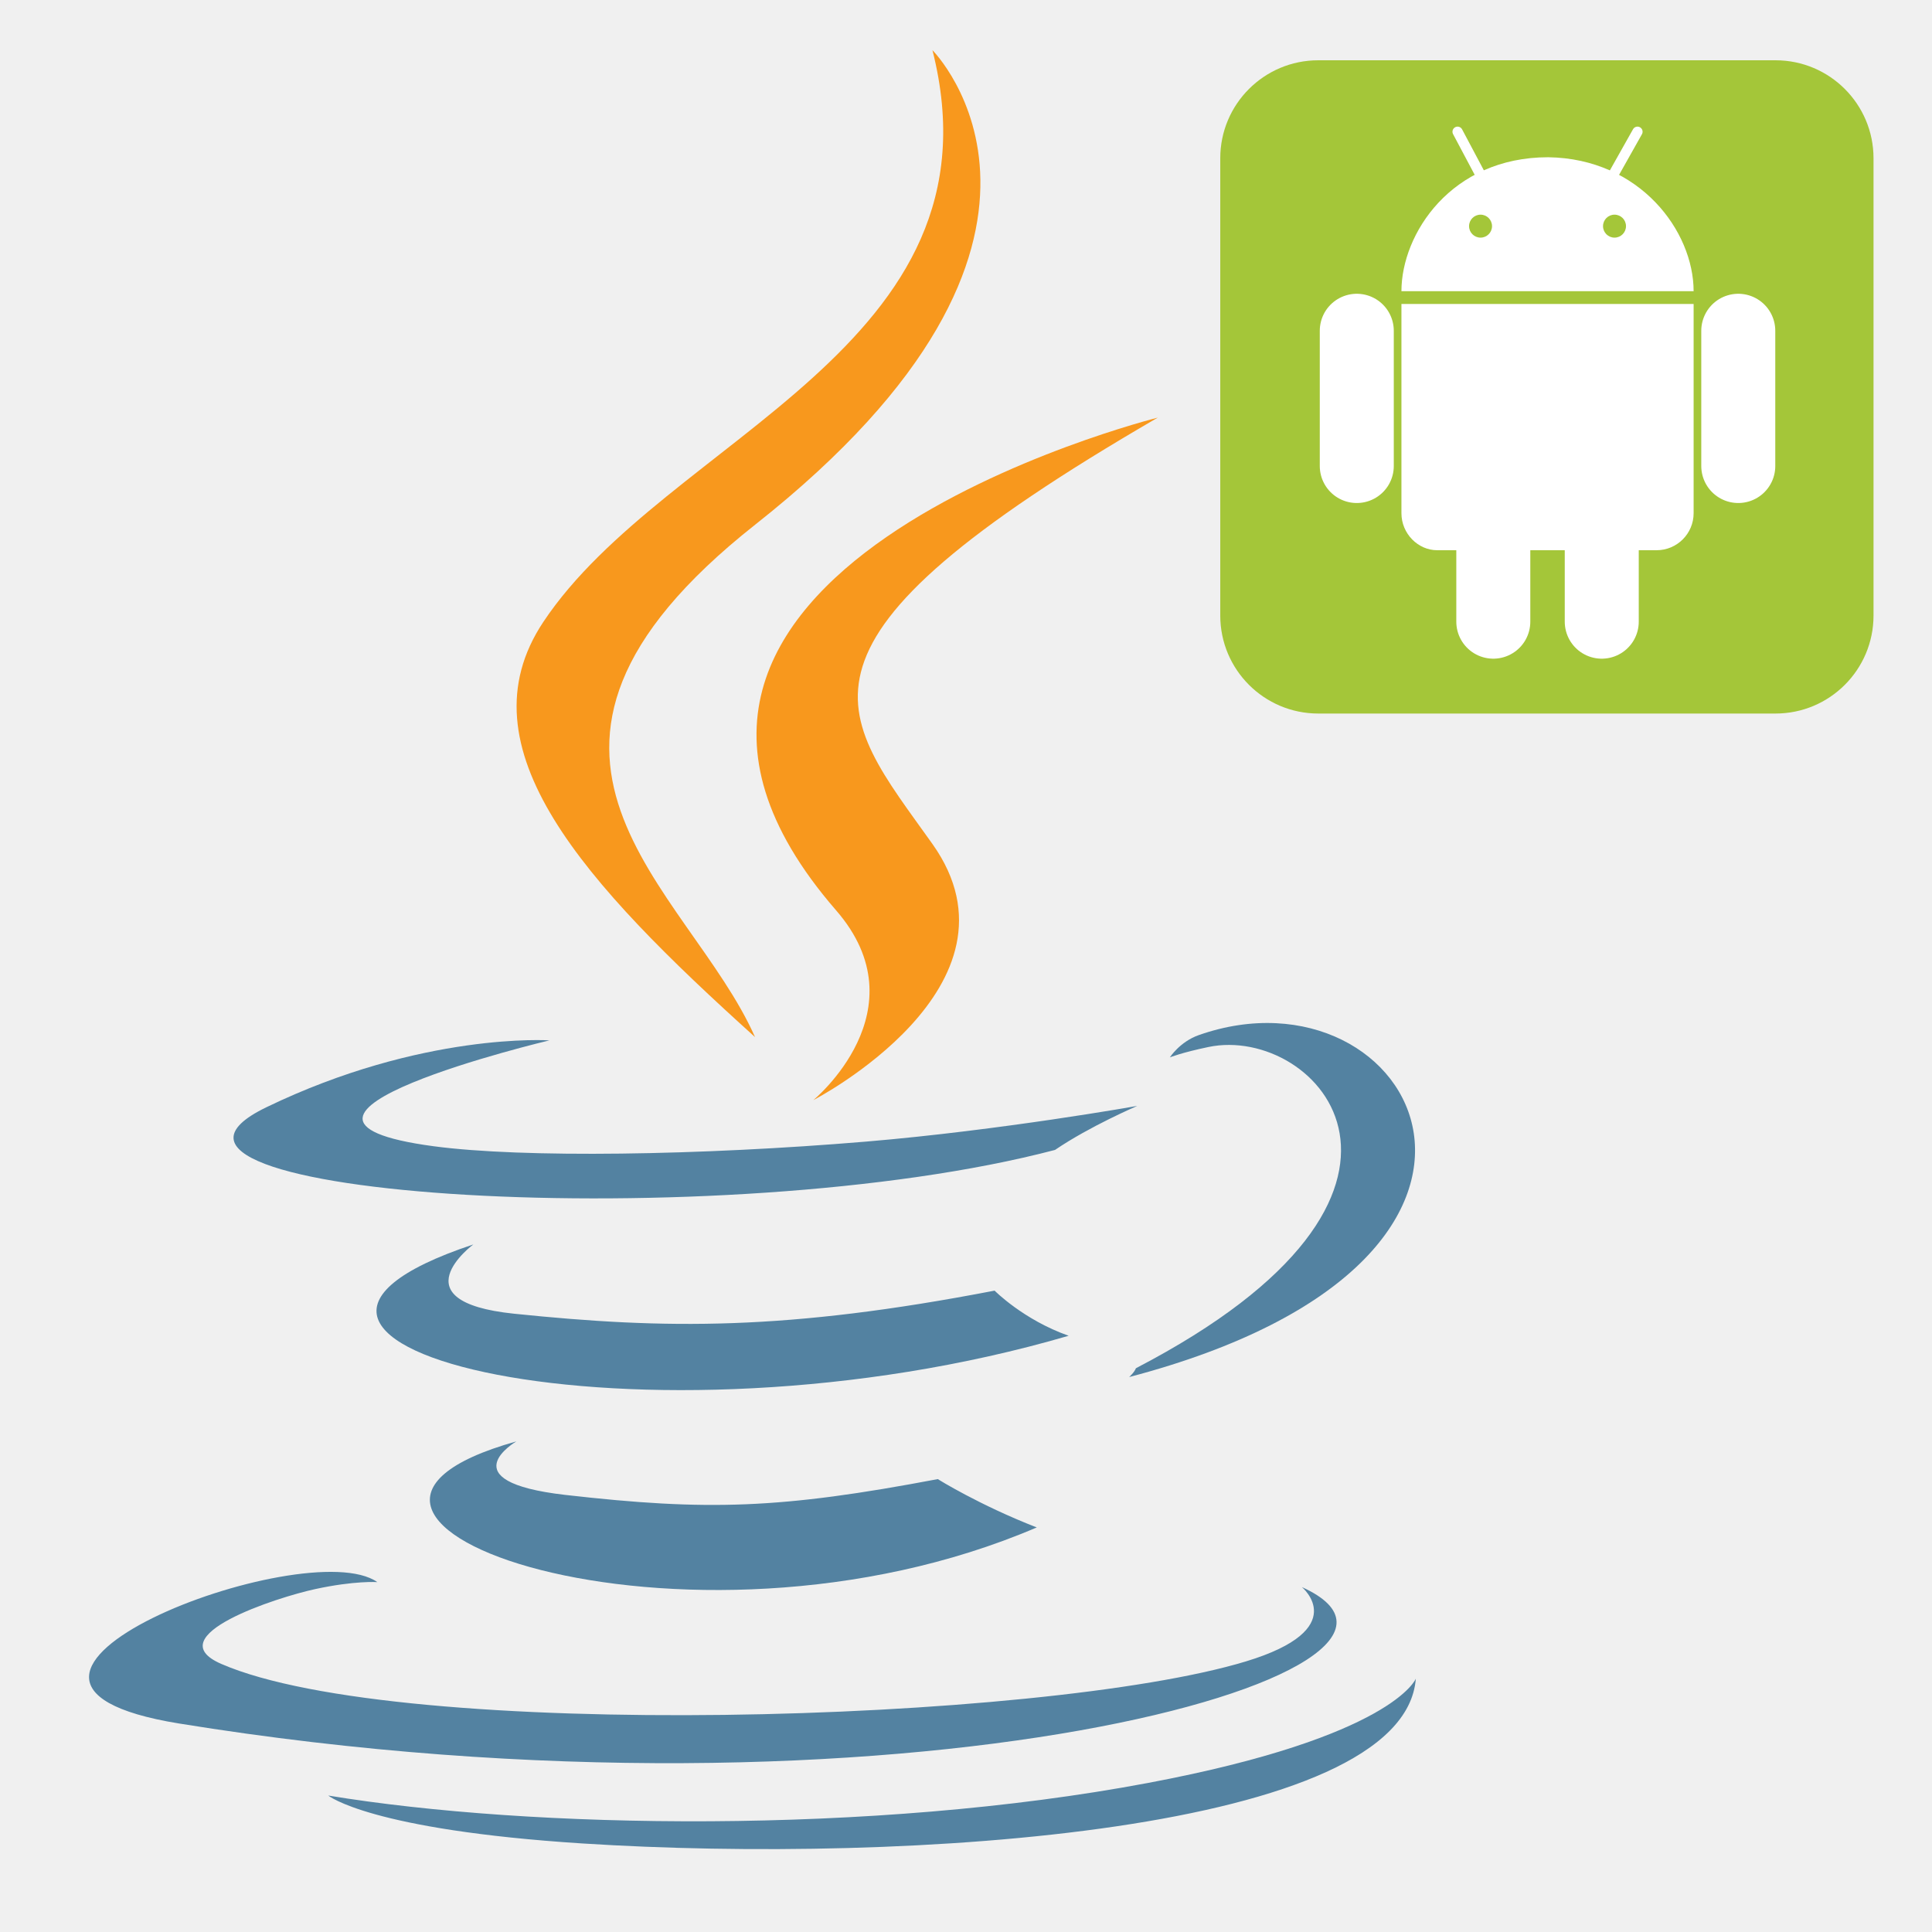
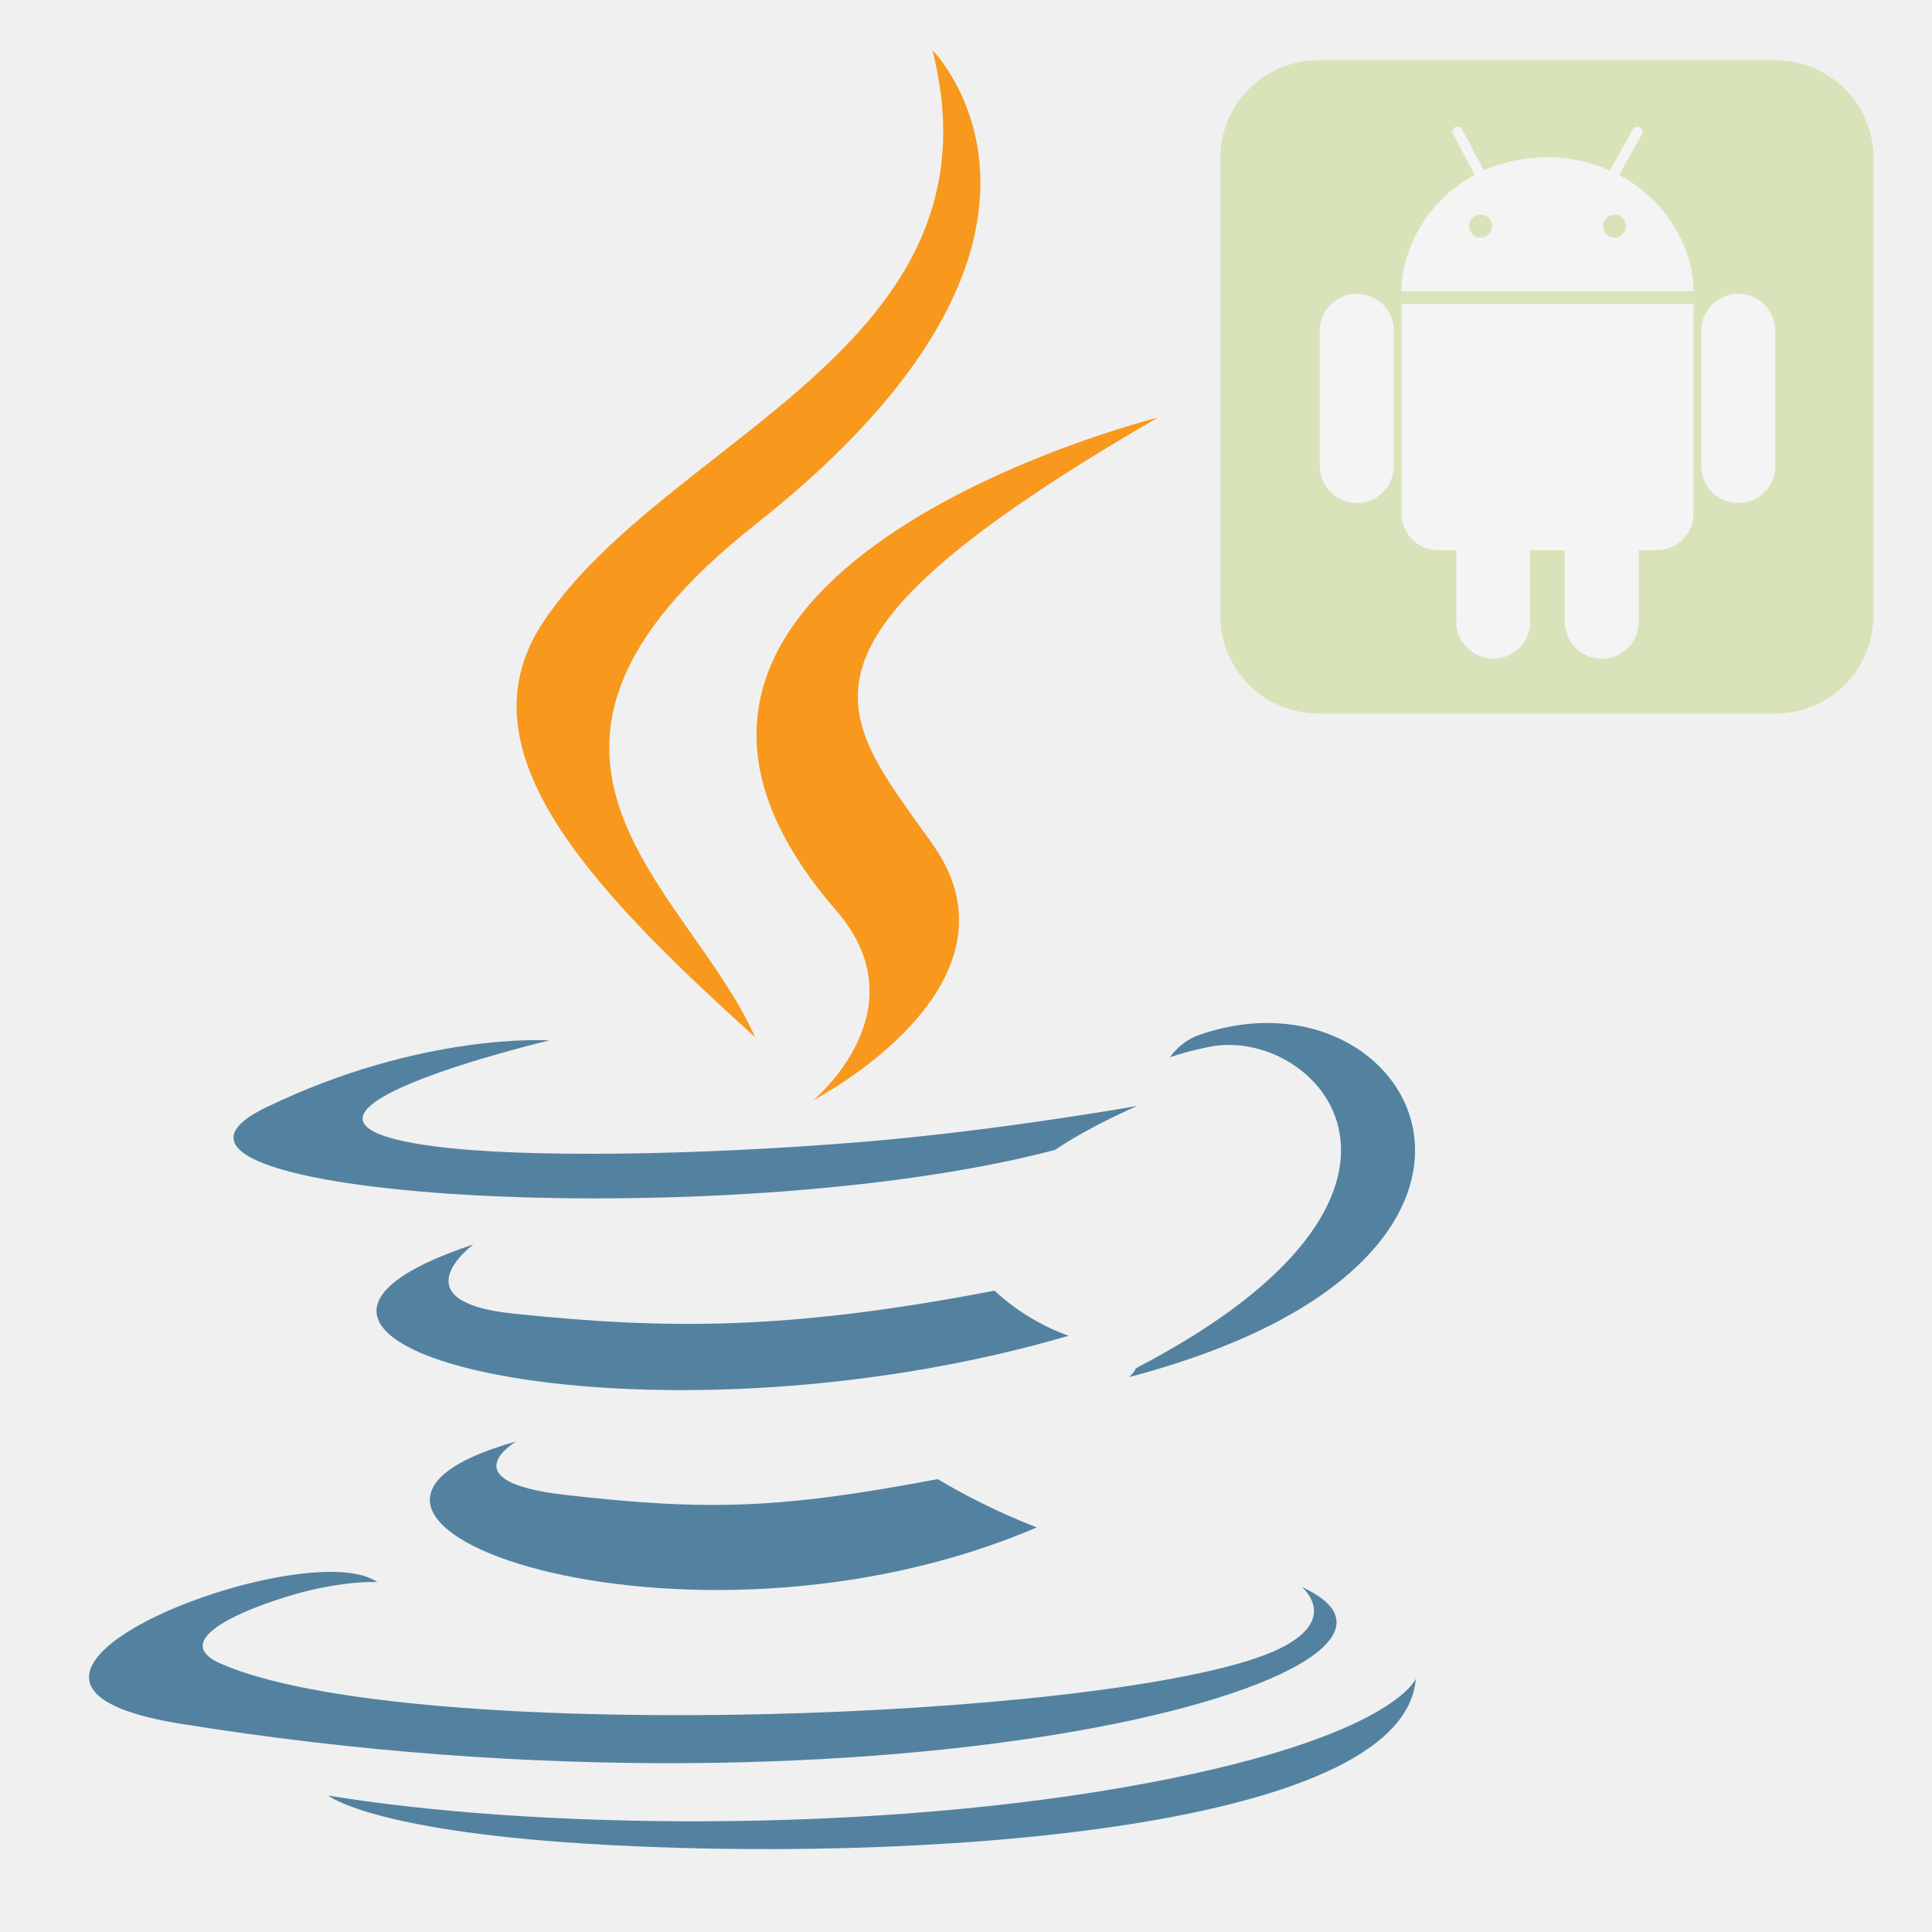
<svg xmlns="http://www.w3.org/2000/svg" height="512" width="512" version="1.1" id="svg202" xml:space="preserve">
  <defs id="defs206" />
-   <g id="g662" transform="matrix(0.3381265,0,0,0.3381265,323.3815,15.97452)">
+   <g id="g662" transform="matrix(0.3381265,0,0,0.3381265,323.3815,15.97452)" style="opacity:0.3">
    <rect width="512" height="512" rx="15%" fill="#a4c639" id="rect186" x="0" y="0" />
    <g stroke="#ffffff" stroke-linecap="round" id="g192">
      <path stroke-width="58" d="M 107,212 V 318 M 406,212 v 106 m -107,66 v 56 m -85,-56 v 56" id="path188" />
      <path stroke-width="8" d="M 203,88 186,56 m 123,32 18,-32" id="path190" />
    </g>
    <path fill="#ffffff" d="M 257,76 C 181,76 142,136 142,181 H 371 C 371,134 329,77 257,76 Z M 142,191 v 164 c 0,16 13,29 28,29 h 172 c 16,0 29,-13 29,-29 V 191 Z" id="path194" />
    <g fill="#a4c639" id="g200">
      <circle cx="204" cy="130" r="9" id="circle196" />
      <circle cx="309" cy="130" r="9" id="circle198" />
    </g>
  </g>
  <g id="g441" transform="matrix(0.9215991,0,0,0.9215991,23.48332,0.4360682)" style="display:inline">
    <path style="fill:#5382a1;stroke-width:1.394" d="m 122.998,414.009 c 0,0 -19.768,11.496 14.068,15.386 40.992,4.676 61.943,4.006 107.116,-4.544 0,0 11.877,7.447 28.463,13.897 -101.267,43.401 -229.187,-2.514 -149.647,-24.739" id="path399" />
    <path style="fill:#5382a1;stroke-width:1.394" d="m 110.624,357.373 c 0,0 -22.172,16.412 11.69,19.915 43.789,4.517 78.37,4.887 138.209,-6.635 0,0 8.276,8.391 21.291,12.979 -122.438,35.802 -258.812,2.823 -171.189,-26.259" id="path401" />
    <path style="fill:#f8981d;stroke-width:1.394" d="m 214.943,261.3 c 24.952,28.728 -6.556,54.579 -6.556,54.579 0,0 63.358,-32.707 34.26,-73.664 -27.176,-38.195 -48.016,-57.173 64.805,-122.605 0,0 -177.093,44.23 -92.51,141.69" id="path403" />
    <path style="fill:#5382a1;stroke-width:1.394" d="m 348.877,455.9 c 0,0 14.629,12.054 -16.111,21.379 -58.453,17.707 -243.286,23.055 -294.632,0.706 -18.458,-8.03 16.156,-19.173 27.044,-21.511 11.355,-2.462 17.844,-2.004 17.844,-2.004 -20.527,-14.46 -132.676,28.393 -56.966,40.666 206.472,33.484 376.378,-15.078 322.822,-39.235" id="path405" />
    <path style="fill:#5382a1;stroke-width:1.394" d="m 132.504,298.692 c 0,0 -94.018,22.331 -33.294,30.44 25.64,3.433 76.751,2.656 124.361,-1.333 38.909,-3.282 77.978,-10.261 77.978,-10.261 0,0 -13.72,5.876 -23.646,12.653 C 182.429,355.301 -2.008,343.62 51.089,317.936 95.993,296.229 132.504,298.692 132.504,298.692" id="path407" />
    <path style="fill:#5382a1;stroke-width:1.394" d="m 301.161,392.965 c 97.053,-50.433 52.18,-98.898 20.859,-92.369 -7.677,1.598 -11.1,2.982 -11.1,2.982 0,0 2.85,-4.465 8.293,-6.397 61.963,-21.784 109.617,64.25 -20.002,98.325 0,0.001 1.502,-1.341 1.951,-2.542" id="path409" />
    <path style="display:inline;fill:#f8981d;stroke-width:1.394" d="m 242.647,13.953 c 0,0 53.75,53.768 -50.979,136.448 -83.982,66.323 -19.151,104.139 -0.035,147.345 C 142.611,253.517 106.636,214.581 130.771,178.344 166.196,125.15 264.334,99.36 242.647,13.953" id="path411" />
    <path style="fill:#5382a1;stroke-width:1.394" d="m 142.041,529.626 c 93.159,5.963 236.216,-3.309 239.604,-47.389 0,0 -6.513,16.711 -76.991,29.981 -79.513,14.963 -177.582,13.216 -235.747,3.627 0.001,-10e-4 11.907,9.855 73.135,13.781" id="path413" />
  </g>
</svg>
